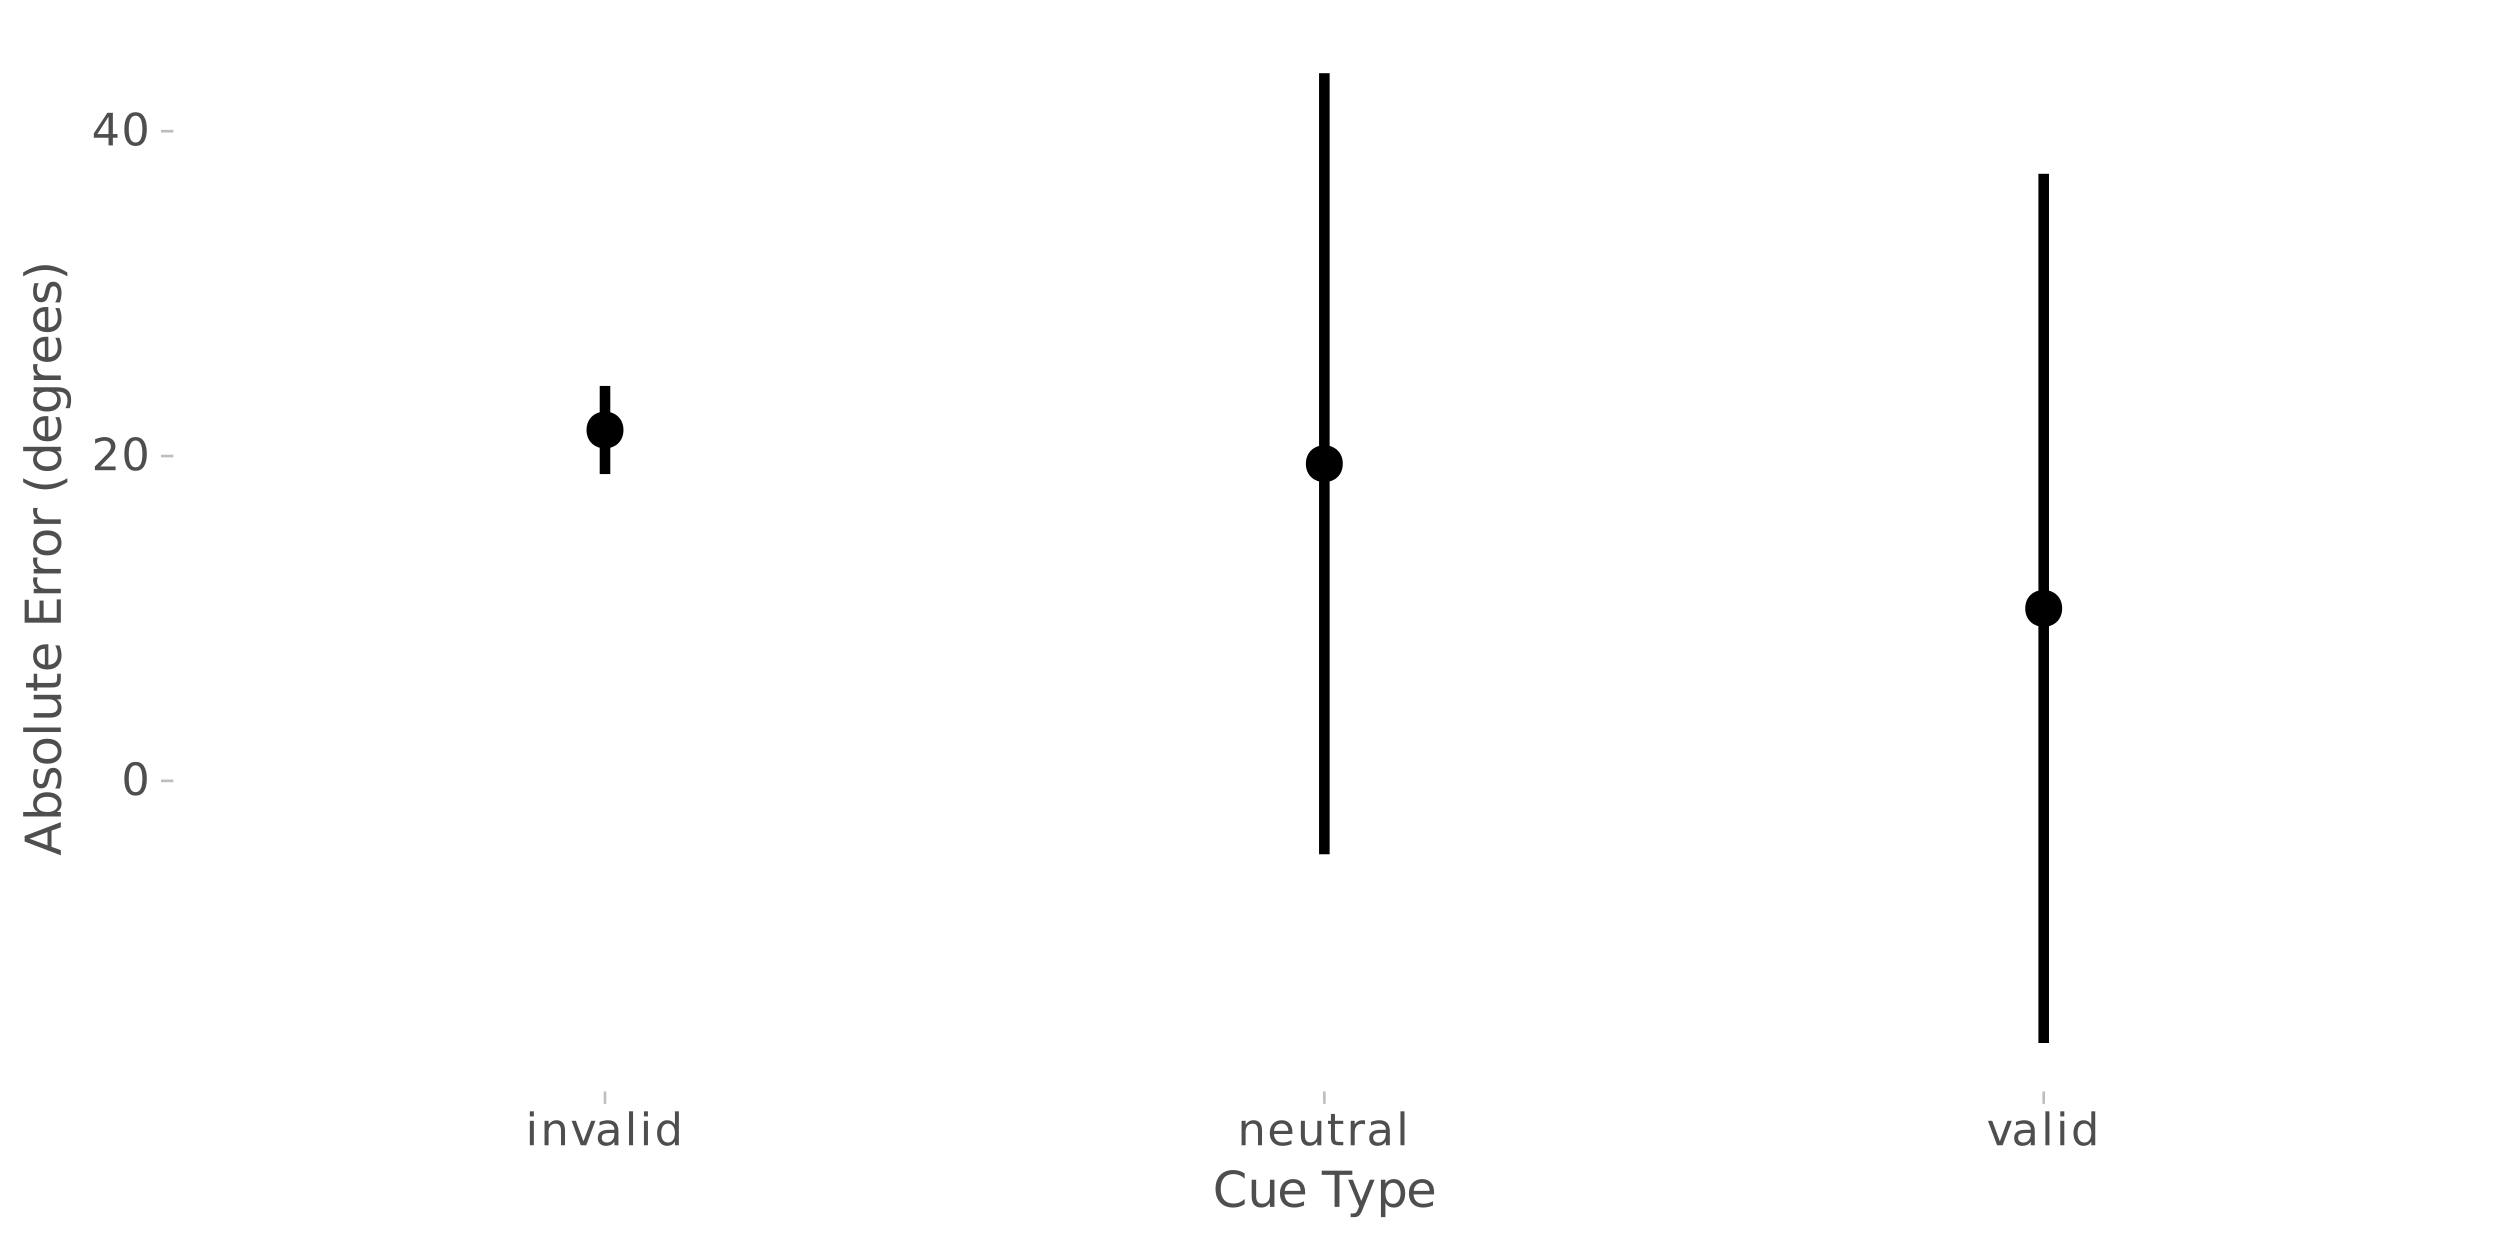
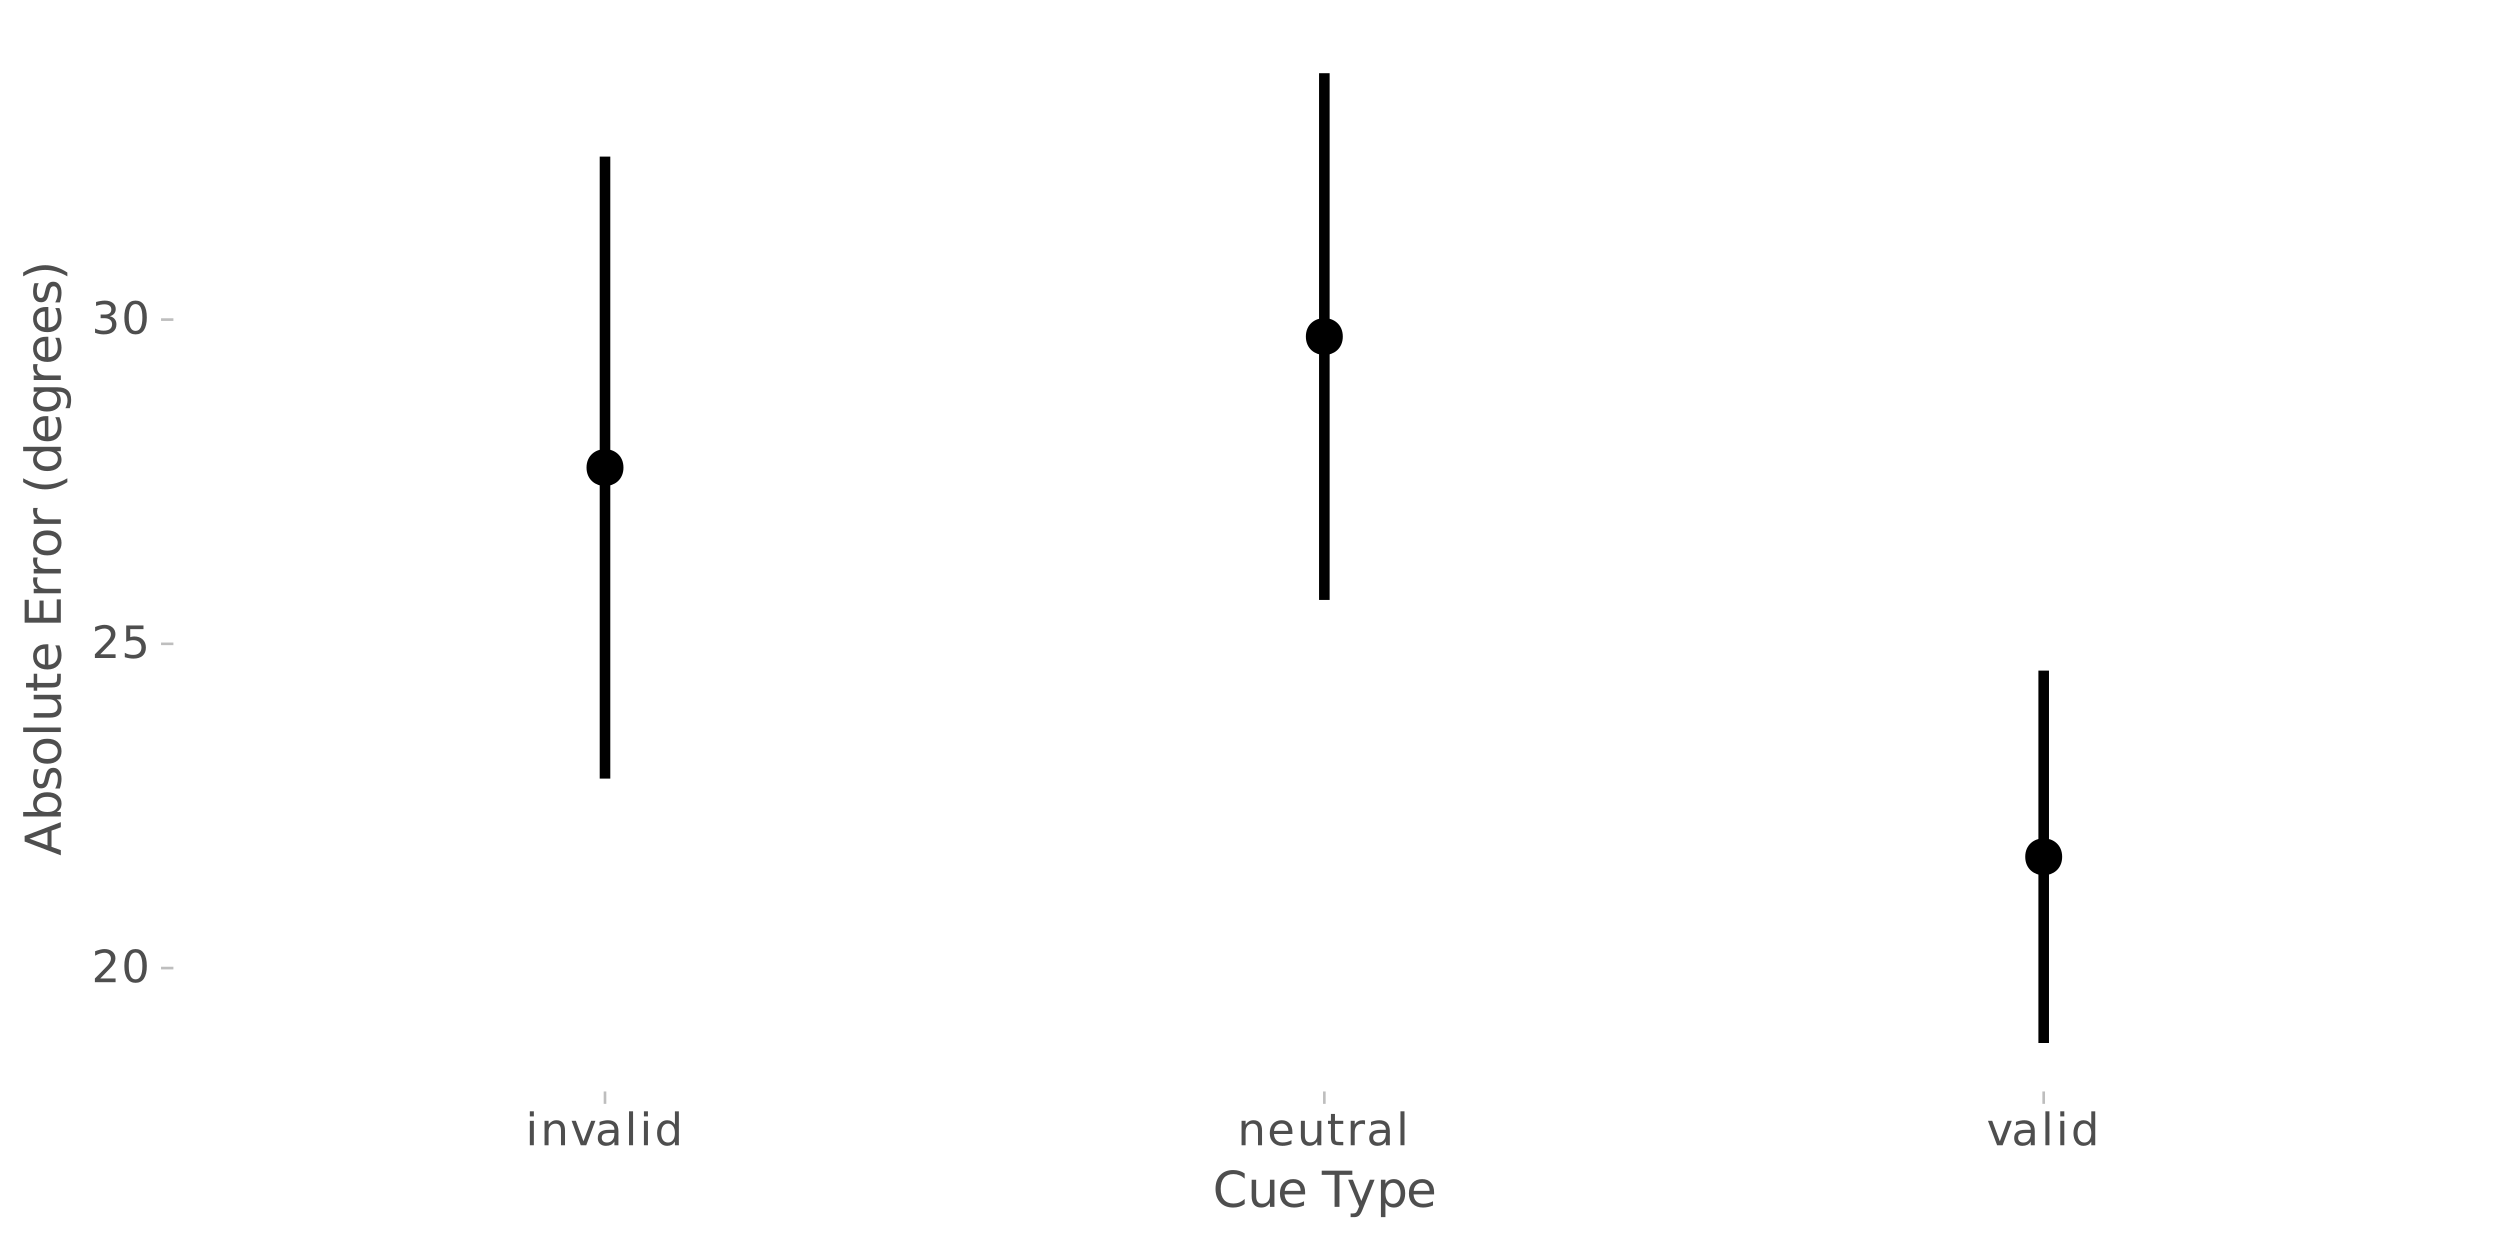
<svg xmlns="http://www.w3.org/2000/svg" xmlns:xlink="http://www.w3.org/1999/xlink" width="504pt" height="252pt" viewBox="0 0 504 252">
  <defs>
    <g>
      <g id="glyph-0-0">
+         <path d="M 1.734 -0.75 L 4.828 -0.75 L 4.828 0 L 0.656 0 L 0.656 -0.75 C 1 -1.094 1.457 -1.555 2.031 -2.141 C 2.613 -2.734 2.984 -3.113 3.141 -3.281 C 3.422 -3.602 3.613 -3.875 3.719 -4.094 C 3.832 -4.32 3.891 -4.539 3.891 -4.75 C 3.891 -5.102 3.77 -5.391 3.531 -5.609 C 3.289 -5.828 2.973 -5.938 2.578 -5.938 C 2.297 -5.938 2 -5.883 1.688 -5.781 C 1.383 -5.688 1.055 -5.539 0.703 -5.344 L 0.703 -6.25 C 1.055 -6.383 1.391 -6.488 1.703 -6.562 C 2.016 -6.645 2.301 -6.688 2.562 -6.688 C 3.238 -6.688 3.781 -6.516 4.188 -6.172 C 4.594 -5.828 4.797 -5.375 4.797 -4.812 C 4.797 -4.539 4.742 -4.281 4.641 -4.031 C 4.535 -3.789 4.352 -3.508 4.094 -3.188 C 4.02 -3.102 3.785 -2.859 3.391 -2.453 C 2.992 -2.047 2.441 -1.477 1.734 -0.75 Z M 1.734 -0.75 " />
+       </g>
+       <g id="glyph-0-1">
        <path d="M 2.859 -5.984 C 2.398 -5.984 2.055 -5.754 1.828 -5.297 C 1.598 -4.848 1.484 -4.176 1.484 -3.281 C 1.484 -2.375 1.598 -1.695 1.828 -1.25 C 2.055 -0.801 2.398 -0.578 2.859 -0.578 C 3.316 -0.578 3.66 -0.801 3.891 -1.25 C 4.117 -1.695 4.234 -2.375 4.234 -3.281 C 4.234 -4.176 4.117 -4.848 3.891 -5.297 C 3.66 -5.754 3.316 -5.984 2.859 -5.984 Z M 2.859 -6.688 C 3.598 -6.688 4.16 -6.395 4.547 -5.812 C 4.93 -5.227 5.125 -4.383 5.125 -3.281 C 5.125 -2.176 4.93 -1.332 4.547 -0.75 C 4.16 -0.164 3.598 0.125 2.859 0.125 C 2.129 0.125 1.566 -0.164 1.172 -0.75 C 0.785 -1.332 0.594 -2.176 0.594 -3.281 C 0.594 -4.383 0.785 -5.227 1.172 -5.812 C 1.566 -6.395 2.129 -6.688 2.859 -6.688 Z M 2.859 -6.688 " />
      </g>
-       <g id="glyph-0-1">
-         <path d="M 1.734 -0.75 L 4.828 -0.75 L 4.828 0 L 0.656 0 L 0.656 -0.75 C 1 -1.094 1.457 -1.555 2.031 -2.141 C 2.613 -2.734 2.984 -3.113 3.141 -3.281 C 3.422 -3.602 3.613 -3.875 3.719 -4.094 C 3.832 -4.32 3.891 -4.539 3.891 -4.75 C 3.891 -5.102 3.77 -5.391 3.531 -5.609 C 3.289 -5.828 2.973 -5.938 2.578 -5.938 C 2.297 -5.938 2 -5.883 1.688 -5.781 C 1.383 -5.688 1.055 -5.539 0.703 -5.344 L 0.703 -6.25 C 1.055 -6.383 1.391 -6.488 1.703 -6.562 C 2.016 -6.645 2.301 -6.688 2.562 -6.688 C 3.238 -6.688 3.781 -6.516 4.188 -6.172 C 4.594 -5.828 4.797 -5.375 4.797 -4.812 C 4.797 -4.539 4.742 -4.281 4.641 -4.031 C 4.535 -3.789 4.352 -3.508 4.094 -3.188 C 4.02 -3.102 3.785 -2.859 3.391 -2.453 C 2.992 -2.047 2.441 -1.477 1.734 -0.75 Z M 1.734 -0.75 " />
-       </g>
      <g id="glyph-0-2">
-         <path d="M 3.406 -5.781 L 1.156 -2.281 L 3.406 -2.281 Z M 3.172 -6.562 L 4.281 -6.562 L 4.281 -2.281 L 5.219 -2.281 L 5.219 -1.547 L 4.281 -1.547 L 4.281 0 L 3.406 0 L 3.406 -1.547 L 0.438 -1.547 L 0.438 -2.406 Z M 3.172 -6.562 " />
+         <path d="M 0.969 -6.562 L 4.453 -6.562 L 4.453 -5.812 L 1.781 -5.812 L 1.781 -4.203 C 1.914 -4.242 2.047 -4.273 2.172 -4.297 C 2.297 -4.328 2.426 -4.344 2.562 -4.344 C 3.289 -4.344 3.867 -4.141 4.297 -3.734 C 4.723 -3.336 4.938 -2.797 4.938 -2.109 C 4.938 -1.398 4.719 -0.848 4.281 -0.453 C 3.844 -0.066 3.223 0.125 2.422 0.125 C 2.148 0.125 1.867 0.098 1.578 0.047 C 1.297 0.004 1 -0.062 0.688 -0.156 L 0.688 -1.047 C 0.957 -0.898 1.234 -0.789 1.516 -0.719 C 1.797 -0.656 2.094 -0.625 2.406 -0.625 C 2.914 -0.625 3.316 -0.754 3.609 -1.016 C 3.898 -1.285 4.047 -1.648 4.047 -2.109 C 4.047 -2.566 3.898 -2.926 3.609 -3.188 C 3.316 -3.457 2.914 -3.594 2.406 -3.594 C 2.164 -3.594 1.926 -3.566 1.688 -3.516 C 1.457 -3.461 1.219 -3.379 0.969 -3.266 Z M 0.969 -6.562 " />
      </g>
      <g id="glyph-0-3">
+         <path d="M 3.656 -3.531 C 4.082 -3.445 4.41 -3.258 4.641 -2.969 C 4.879 -2.688 5 -2.332 5 -1.906 C 5 -1.258 4.773 -0.758 4.328 -0.406 C 3.891 -0.051 3.258 0.125 2.438 0.125 C 2.164 0.125 1.883 0.098 1.594 0.047 C 1.301 -0.004 1 -0.086 0.688 -0.203 L 0.688 -1.062 C 0.938 -0.914 1.207 -0.805 1.5 -0.734 C 1.789 -0.66 2.094 -0.625 2.406 -0.625 C 2.969 -0.625 3.395 -0.734 3.688 -0.953 C 3.977 -1.172 4.125 -1.488 4.125 -1.906 C 4.125 -2.289 3.988 -2.594 3.719 -2.812 C 3.445 -3.031 3.066 -3.141 2.578 -3.141 L 1.812 -3.141 L 1.812 -3.875 L 2.625 -3.875 C 3.062 -3.875 3.395 -3.957 3.625 -4.125 C 3.852 -4.301 3.969 -4.555 3.969 -4.891 C 3.969 -5.223 3.848 -5.477 3.609 -5.656 C 3.367 -5.844 3.023 -5.938 2.578 -5.938 C 2.336 -5.938 2.078 -5.91 1.797 -5.859 C 1.523 -5.805 1.223 -5.723 0.891 -5.609 L 0.891 -6.406 C 1.223 -6.5 1.535 -6.566 1.828 -6.609 C 2.117 -6.66 2.395 -6.688 2.656 -6.688 C 3.332 -6.688 3.867 -6.531 4.266 -6.219 C 4.66 -5.914 4.859 -5.504 4.859 -4.984 C 4.859 -4.617 4.754 -4.312 4.547 -4.062 C 4.336 -3.812 4.039 -3.633 3.656 -3.531 Z M 3.656 -3.531 " />
+       </g>
+       <g id="glyph-0-4">
        <path d="M 0.844 -4.922 L 1.656 -4.922 L 1.656 0 L 0.844 0 Z M 0.844 -6.844 L 1.656 -6.844 L 1.656 -5.812 L 0.844 -5.812 Z M 0.844 -6.844 " />
      </g>
-       <g id="glyph-0-4">
+       <g id="glyph-0-5">
        <path d="M 4.938 -2.969 L 4.938 0 L 4.125 0 L 4.125 -2.938 C 4.125 -3.406 4.035 -3.754 3.859 -3.984 C 3.68 -4.223 3.41 -4.344 3.047 -4.344 C 2.609 -4.344 2.258 -4.203 2 -3.922 C 1.75 -3.641 1.625 -3.258 1.625 -2.781 L 1.625 0 L 0.812 0 L 0.812 -4.922 L 1.625 -4.922 L 1.625 -4.156 C 1.82 -4.445 2.051 -4.664 2.312 -4.812 C 2.57 -4.969 2.875 -5.047 3.219 -5.047 C 3.781 -5.047 4.207 -4.867 4.5 -4.516 C 4.789 -4.16 4.938 -3.645 4.938 -2.969 Z M 4.938 -2.969 " />
      </g>
-       <g id="glyph-0-5">
+       <g id="glyph-0-6">
        <path d="M 0.266 -4.922 L 1.125 -4.922 L 2.656 -0.797 L 4.203 -4.922 L 5.062 -4.922 L 3.219 0 L 2.109 0 Z M 0.266 -4.922 " />
      </g>
-       <g id="glyph-0-6">
+       <g id="glyph-0-7">
        <path d="M 3.078 -2.469 C 2.43 -2.469 1.977 -2.395 1.719 -2.25 C 1.469 -2.102 1.344 -1.848 1.344 -1.484 C 1.344 -1.203 1.438 -0.973 1.625 -0.797 C 1.82 -0.629 2.082 -0.547 2.406 -0.547 C 2.852 -0.547 3.211 -0.703 3.484 -1.016 C 3.754 -1.336 3.891 -1.766 3.891 -2.297 L 3.891 -2.469 Z M 4.703 -2.812 L 4.703 0 L 3.891 0 L 3.891 -0.75 C 3.703 -0.445 3.469 -0.223 3.188 -0.078 C 2.914 0.055 2.582 0.125 2.188 0.125 C 1.688 0.125 1.285 -0.016 0.984 -0.297 C 0.691 -0.578 0.547 -0.957 0.547 -1.438 C 0.547 -1.988 0.727 -2.406 1.094 -2.688 C 1.469 -2.969 2.02 -3.109 2.75 -3.109 L 3.891 -3.109 L 3.891 -3.188 C 3.891 -3.562 3.766 -3.848 3.516 -4.047 C 3.273 -4.254 2.93 -4.359 2.484 -4.359 C 2.203 -4.359 1.926 -4.32 1.656 -4.25 C 1.395 -4.188 1.145 -4.086 0.906 -3.953 L 0.906 -4.703 C 1.195 -4.816 1.484 -4.898 1.766 -4.953 C 2.047 -5.016 2.316 -5.047 2.578 -5.047 C 3.285 -5.047 3.816 -4.859 4.172 -4.484 C 4.523 -4.117 4.703 -3.562 4.703 -2.812 Z M 4.703 -2.812 " />
      </g>
-       <g id="glyph-0-7">
+       <g id="glyph-0-8">
        <path d="M 0.844 -6.844 L 1.656 -6.844 L 1.656 0 L 0.844 0 Z M 0.844 -6.844 " />
      </g>
-       <g id="glyph-0-8">
+       <g id="glyph-0-9">
        <path d="M 4.094 -4.172 L 4.094 -6.844 L 4.891 -6.844 L 4.891 0 L 4.094 0 L 4.094 -0.734 C 3.914 -0.441 3.695 -0.223 3.438 -0.078 C 3.176 0.055 2.867 0.125 2.516 0.125 C 1.922 0.125 1.438 -0.109 1.062 -0.578 C 0.688 -1.055 0.5 -1.68 0.5 -2.453 C 0.5 -3.223 0.688 -3.848 1.062 -4.328 C 1.438 -4.805 1.922 -5.047 2.516 -5.047 C 2.867 -5.047 3.176 -4.973 3.438 -4.828 C 3.695 -4.68 3.914 -4.461 4.094 -4.172 Z M 1.328 -2.453 C 1.328 -1.859 1.445 -1.391 1.688 -1.047 C 1.938 -0.711 2.273 -0.547 2.703 -0.547 C 3.129 -0.547 3.469 -0.711 3.719 -1.047 C 3.969 -1.391 4.094 -1.859 4.094 -2.453 C 4.094 -3.047 3.969 -3.508 3.719 -3.844 C 3.469 -4.188 3.129 -4.359 2.703 -4.359 C 2.273 -4.359 1.938 -4.188 1.688 -3.844 C 1.445 -3.508 1.328 -3.047 1.328 -2.453 Z M 1.328 -2.453 " />
      </g>
-       <g id="glyph-0-9">
+       <g id="glyph-0-10">
        <path d="M 5.062 -2.656 L 5.062 -2.266 L 1.344 -2.266 C 1.375 -1.711 1.539 -1.289 1.844 -1 C 2.145 -0.707 2.562 -0.562 3.094 -0.562 C 3.406 -0.562 3.707 -0.598 4 -0.672 C 4.289 -0.742 4.582 -0.859 4.875 -1.016 L 4.875 -0.25 C 4.582 -0.125 4.281 -0.031 3.969 0.031 C 3.664 0.094 3.359 0.125 3.047 0.125 C 2.266 0.125 1.645 -0.102 1.188 -0.562 C 0.727 -1.02 0.5 -1.633 0.5 -2.406 C 0.5 -3.219 0.711 -3.859 1.141 -4.328 C 1.578 -4.805 2.164 -5.047 2.906 -5.047 C 3.57 -5.047 4.098 -4.832 4.484 -4.406 C 4.867 -3.977 5.062 -3.395 5.062 -2.656 Z M 4.25 -2.906 C 4.238 -3.344 4.113 -3.691 3.875 -3.953 C 3.633 -4.223 3.316 -4.359 2.922 -4.359 C 2.461 -4.359 2.098 -4.227 1.828 -3.969 C 1.555 -3.719 1.398 -3.359 1.359 -2.891 Z M 4.25 -2.906 " />
      </g>
-       <g id="glyph-0-10">
+       <g id="glyph-0-11">
        <path d="M 0.766 -1.938 L 0.766 -4.922 L 1.578 -4.922 L 1.578 -1.969 C 1.578 -1.508 1.664 -1.16 1.844 -0.922 C 2.031 -0.691 2.301 -0.578 2.656 -0.578 C 3.094 -0.578 3.438 -0.711 3.688 -0.984 C 3.945 -1.266 4.078 -1.645 4.078 -2.125 L 4.078 -4.922 L 4.891 -4.922 L 4.891 0 L 4.078 0 L 4.078 -0.75 C 3.879 -0.457 3.648 -0.238 3.391 -0.094 C 3.129 0.051 2.828 0.125 2.484 0.125 C 1.922 0.125 1.492 -0.047 1.203 -0.391 C 0.91 -0.742 0.766 -1.258 0.766 -1.938 Z M 2.797 -5.047 Z M 2.797 -5.047 " />
      </g>
-       <g id="glyph-0-11">
+       <g id="glyph-0-12">
        <path d="M 1.641 -6.312 L 1.641 -4.922 L 3.312 -4.922 L 3.312 -4.297 L 1.641 -4.297 L 1.641 -1.625 C 1.641 -1.219 1.695 -0.957 1.812 -0.844 C 1.926 -0.727 2.148 -0.672 2.484 -0.672 L 3.312 -0.672 L 3.312 0 L 2.484 0 C 1.859 0 1.426 -0.113 1.188 -0.344 C 0.945 -0.582 0.828 -1.008 0.828 -1.625 L 0.828 -4.297 L 0.234 -4.297 L 0.234 -4.922 L 0.828 -4.922 L 0.828 -6.312 Z M 1.641 -6.312 " />
      </g>
-       <g id="glyph-0-12">
+       <g id="glyph-0-13">
        <path d="M 3.703 -4.172 C 3.609 -4.223 3.508 -4.258 3.406 -4.281 C 3.301 -4.301 3.18 -4.312 3.047 -4.312 C 2.586 -4.312 2.234 -4.16 1.984 -3.859 C 1.742 -3.566 1.625 -3.145 1.625 -2.594 L 1.625 0 L 0.812 0 L 0.812 -4.922 L 1.625 -4.922 L 1.625 -4.156 C 1.801 -4.457 2.023 -4.68 2.297 -4.828 C 2.566 -4.973 2.895 -5.047 3.281 -5.047 C 3.344 -5.047 3.406 -5.039 3.469 -5.031 C 3.539 -5.02 3.617 -5.008 3.703 -5 Z M 3.703 -4.172 " />
      </g>
      <g id="glyph-1-0">
        <path d="M 6.438 -6.734 L 6.438 -5.688 C 6.102 -6 5.75 -6.227 5.375 -6.375 C 5 -6.531 4.602 -6.609 4.188 -6.609 C 3.352 -6.609 2.711 -6.352 2.266 -5.844 C 1.828 -5.332 1.609 -4.598 1.609 -3.641 C 1.609 -2.68 1.828 -1.945 2.266 -1.438 C 2.711 -0.926 3.352 -0.672 4.188 -0.672 C 4.602 -0.672 5 -0.742 5.375 -0.891 C 5.75 -1.047 6.102 -1.281 6.438 -1.594 L 6.438 -0.562 C 6.094 -0.32 5.727 -0.145 5.344 -0.031 C 4.957 0.082 4.551 0.141 4.125 0.141 C 3.02 0.141 2.148 -0.195 1.516 -0.875 C 0.879 -1.551 0.562 -2.473 0.562 -3.641 C 0.562 -4.805 0.879 -5.727 1.516 -6.406 C 2.148 -7.082 3.02 -7.422 4.125 -7.422 C 4.562 -7.422 4.973 -7.363 5.359 -7.25 C 5.742 -7.133 6.102 -6.961 6.438 -6.734 Z M 6.438 -6.734 " />
      </g>
      <g id="glyph-1-1">
        <path d="M 0.844 -2.156 L 0.844 -5.469 L 1.75 -5.469 L 1.75 -2.188 C 1.75 -1.676 1.848 -1.289 2.047 -1.031 C 2.254 -0.77 2.555 -0.641 2.953 -0.641 C 3.441 -0.641 3.828 -0.789 4.109 -1.094 C 4.391 -1.406 4.531 -1.832 4.531 -2.375 L 4.531 -5.469 L 5.438 -5.469 L 5.438 0 L 4.531 0 L 4.531 -0.844 C 4.312 -0.508 4.055 -0.258 3.766 -0.094 C 3.484 0.062 3.148 0.141 2.766 0.141 C 2.141 0.141 1.66 -0.051 1.328 -0.438 C 1.004 -0.832 0.844 -1.406 0.844 -2.156 Z M 3.109 -5.594 Z M 3.109 -5.594 " />
      </g>
      <g id="glyph-1-2">
        <path d="M 5.625 -2.953 L 5.625 -2.516 L 1.484 -2.516 C 1.523 -1.898 1.711 -1.43 2.047 -1.109 C 2.379 -0.785 2.844 -0.625 3.438 -0.625 C 3.781 -0.625 4.113 -0.664 4.438 -0.75 C 4.77 -0.832 5.094 -0.957 5.406 -1.125 L 5.406 -0.281 C 5.082 -0.145 4.75 -0.039 4.406 0.031 C 4.07 0.102 3.734 0.141 3.391 0.141 C 2.516 0.141 1.82 -0.109 1.312 -0.609 C 0.801 -1.117 0.547 -1.812 0.547 -2.688 C 0.547 -3.582 0.785 -4.289 1.266 -4.812 C 1.754 -5.332 2.41 -5.594 3.234 -5.594 C 3.973 -5.594 4.555 -5.359 4.984 -4.891 C 5.41 -4.422 5.625 -3.773 5.625 -2.953 Z M 4.719 -3.219 C 4.719 -3.707 4.582 -4.098 4.312 -4.391 C 4.039 -4.691 3.688 -4.844 3.25 -4.844 C 2.738 -4.844 2.332 -4.695 2.031 -4.406 C 1.738 -4.125 1.566 -3.727 1.516 -3.219 Z M 4.719 -3.219 " />
      </g>
      <g id="glyph-1-3">
</g>
      <g id="glyph-1-4">
        <path d="M -0.031 -7.297 L 6.141 -7.297 L 6.141 -6.453 L 3.547 -6.453 L 3.547 0 L 2.562 0 L 2.562 -6.453 L -0.031 -6.453 Z M -0.031 -7.297 " />
      </g>
      <g id="glyph-1-5">
        <path d="M 3.219 0.516 C 2.969 1.16 2.719 1.582 2.469 1.781 C 2.227 1.977 1.91 2.078 1.516 2.078 L 0.797 2.078 L 0.797 1.328 L 1.312 1.328 C 1.562 1.328 1.754 1.27 1.891 1.156 C 2.023 1.039 2.176 0.766 2.344 0.328 L 2.516 -0.094 L 0.297 -5.469 L 1.25 -5.469 L 2.953 -1.188 L 4.672 -5.469 L 5.625 -5.469 Z M 3.219 0.516 " />
      </g>
      <g id="glyph-1-6">
        <path d="M 1.812 -0.828 L 1.812 2.078 L 0.906 2.078 L 0.906 -5.469 L 1.812 -5.469 L 1.812 -4.641 C 2 -4.961 2.234 -5.203 2.516 -5.359 C 2.805 -5.516 3.156 -5.594 3.562 -5.594 C 4.227 -5.594 4.766 -5.328 5.172 -4.797 C 5.586 -4.273 5.797 -3.586 5.797 -2.734 C 5.797 -1.867 5.586 -1.172 5.172 -0.641 C 4.766 -0.117 4.227 0.141 3.562 0.141 C 3.156 0.141 2.805 0.062 2.516 -0.094 C 2.234 -0.25 2 -0.492 1.812 -0.828 Z M 4.875 -2.734 C 4.875 -3.391 4.734 -3.906 4.453 -4.281 C 4.18 -4.656 3.812 -4.844 3.344 -4.844 C 2.863 -4.844 2.488 -4.656 2.219 -4.281 C 1.945 -3.906 1.812 -3.391 1.812 -2.734 C 1.812 -2.066 1.945 -1.547 2.219 -1.172 C 2.488 -0.797 2.863 -0.609 3.344 -0.609 C 3.812 -0.609 4.18 -0.797 4.453 -1.172 C 4.734 -1.547 4.875 -2.066 4.875 -2.734 Z M 4.875 -2.734 " />
      </g>
      <g id="glyph-2-0">
        <path d="M -6.312 -3.422 L -2.688 -2.078 L -2.688 -4.766 Z M -7.297 -2.859 L -7.297 -3.984 L 0 -6.766 L 0 -5.734 L -1.875 -5.062 L -1.875 -1.781 L 0 -1.125 L 0 -0.078 Z M -7.297 -2.859 " />
      </g>
      <g id="glyph-2-1">
        <path d="M -2.734 -4.875 C -3.391 -4.875 -3.906 -4.734 -4.281 -4.453 C -4.656 -4.18 -4.844 -3.812 -4.844 -3.344 C -4.844 -2.863 -4.656 -2.488 -4.281 -2.219 C -3.906 -1.945 -3.391 -1.812 -2.734 -1.812 C -2.066 -1.812 -1.547 -1.945 -1.172 -2.219 C -0.797 -2.488 -0.609 -2.863 -0.609 -3.344 C -0.609 -3.812 -0.797 -4.18 -1.172 -4.453 C -1.547 -4.734 -2.066 -4.875 -2.734 -4.875 Z M -4.641 -1.812 C -4.961 -2 -5.203 -2.234 -5.359 -2.516 C -5.516 -2.805 -5.594 -3.156 -5.594 -3.562 C -5.594 -4.227 -5.328 -4.766 -4.797 -5.172 C -4.273 -5.586 -3.586 -5.797 -2.734 -5.797 C -1.867 -5.797 -1.172 -5.586 -0.641 -5.172 C -0.117 -4.766 0.141 -4.227 0.141 -3.562 C 0.141 -3.156 0.062 -2.805 -0.094 -2.516 C -0.25 -2.234 -0.492 -2 -0.828 -1.812 L 0 -1.812 L 0 -0.906 L -7.594 -0.906 L -7.594 -1.812 Z M -4.641 -1.812 " />
      </g>
      <g id="glyph-2-2">
        <path d="M -5.312 -4.422 L -4.453 -4.422 C -4.586 -4.172 -4.688 -3.91 -4.75 -3.641 C -4.812 -3.367 -4.844 -3.082 -4.844 -2.781 C -4.844 -2.344 -4.773 -2.008 -4.641 -1.781 C -4.504 -1.562 -4.301 -1.453 -4.031 -1.453 C -3.82 -1.453 -3.656 -1.531 -3.531 -1.688 C -3.414 -1.844 -3.305 -2.164 -3.203 -2.656 L -3.125 -2.953 C -2.988 -3.598 -2.797 -4.051 -2.547 -4.312 C -2.297 -4.582 -1.953 -4.719 -1.516 -4.719 C -1.004 -4.719 -0.598 -4.516 -0.297 -4.109 C -0.004 -3.711 0.141 -3.164 0.141 -2.469 C 0.141 -2.164 0.109 -1.852 0.047 -1.531 C -0.004 -1.219 -0.086 -0.891 -0.203 -0.547 L -1.125 -0.547 C -0.957 -0.879 -0.828 -1.203 -0.734 -1.516 C -0.648 -1.836 -0.609 -2.16 -0.609 -2.484 C -0.609 -2.898 -0.68 -3.223 -0.828 -3.453 C -0.973 -3.68 -1.176 -3.797 -1.438 -3.797 C -1.688 -3.797 -1.875 -3.711 -2 -3.547 C -2.133 -3.391 -2.258 -3.031 -2.375 -2.469 L -2.453 -2.156 C -2.566 -1.602 -2.742 -1.203 -2.984 -0.953 C -3.234 -0.703 -3.566 -0.578 -3.984 -0.578 C -4.504 -0.578 -4.898 -0.758 -5.172 -1.125 C -5.453 -1.488 -5.594 -2.008 -5.594 -2.688 C -5.594 -3.008 -5.566 -3.316 -5.516 -3.609 C -5.473 -3.91 -5.406 -4.18 -5.312 -4.422 Z M -5.312 -4.422 " />
      </g>
      <g id="glyph-2-3">
        <path d="M -4.844 -3.062 C -4.844 -2.582 -4.656 -2.203 -4.281 -1.922 C -3.906 -1.641 -3.391 -1.5 -2.734 -1.5 C -2.078 -1.5 -1.562 -1.633 -1.188 -1.906 C -0.812 -2.188 -0.625 -2.57 -0.625 -3.062 C -0.625 -3.539 -0.812 -3.922 -1.188 -4.203 C -1.562 -4.484 -2.078 -4.625 -2.734 -4.625 C -3.379 -4.625 -3.891 -4.484 -4.266 -4.203 C -4.648 -3.922 -4.844 -3.539 -4.844 -3.062 Z M -5.594 -3.062 C -5.594 -3.844 -5.336 -4.457 -4.828 -4.906 C -4.328 -5.352 -3.629 -5.578 -2.734 -5.578 C -1.836 -5.578 -1.133 -5.352 -0.625 -4.906 C -0.113 -4.457 0.141 -3.844 0.141 -3.062 C 0.141 -2.281 -0.113 -1.664 -0.625 -1.219 C -1.133 -0.77 -1.836 -0.547 -2.734 -0.547 C -3.629 -0.547 -4.328 -0.77 -4.828 -1.219 C -5.336 -1.664 -5.594 -2.281 -5.594 -3.062 Z M -5.594 -3.062 " />
      </g>
      <g id="glyph-2-4">
        <path d="M -7.594 -0.938 L -7.594 -1.844 L 0 -1.844 L 0 -0.938 Z M -7.594 -0.938 " />
      </g>
      <g id="glyph-2-5">
        <path d="M -2.156 -0.844 L -5.469 -0.844 L -5.469 -1.75 L -2.188 -1.75 C -1.676 -1.75 -1.289 -1.848 -1.031 -2.047 C -0.77 -2.254 -0.641 -2.555 -0.641 -2.953 C -0.641 -3.441 -0.789 -3.828 -1.094 -4.109 C -1.406 -4.391 -1.832 -4.531 -2.375 -4.531 L -5.469 -4.531 L -5.469 -5.438 L 0 -5.438 L 0 -4.531 L -0.844 -4.531 C -0.508 -4.312 -0.258 -4.055 -0.094 -3.766 C 0.062 -3.484 0.141 -3.148 0.141 -2.766 C 0.141 -2.141 -0.051 -1.66 -0.438 -1.328 C -0.832 -1.004 -1.406 -0.844 -2.156 -0.844 Z M -5.594 -3.109 Z M -5.594 -3.109 " />
      </g>
      <g id="glyph-2-6">
        <path d="M -7.016 -1.828 L -5.469 -1.828 L -5.469 -3.688 L -4.766 -3.688 L -4.766 -1.828 L -1.797 -1.828 C -1.359 -1.828 -1.07 -1.891 -0.938 -2.016 C -0.812 -2.141 -0.75 -2.391 -0.75 -2.766 L -0.75 -3.688 L 0 -3.688 L 0 -2.766 C 0 -2.066 -0.129 -1.582 -0.391 -1.312 C -0.648 -1.051 -1.117 -0.922 -1.797 -0.922 L -4.766 -0.922 L -4.766 -0.266 L -5.469 -0.266 L -5.469 -0.922 L -7.016 -0.922 Z M -7.016 -1.828 " />
      </g>
      <g id="glyph-2-7">
        <path d="M -2.953 -5.625 L -2.516 -5.625 L -2.516 -1.484 C -1.898 -1.523 -1.43 -1.711 -1.109 -2.047 C -0.785 -2.379 -0.625 -2.844 -0.625 -3.438 C -0.625 -3.781 -0.664 -4.113 -0.75 -4.438 C -0.832 -4.77 -0.957 -5.094 -1.125 -5.406 L -0.281 -5.406 C -0.145 -5.082 -0.039 -4.75 0.031 -4.406 C 0.102 -4.07 0.141 -3.734 0.141 -3.391 C 0.141 -2.516 -0.109 -1.82 -0.609 -1.312 C -1.117 -0.801 -1.812 -0.547 -2.688 -0.547 C -3.582 -0.547 -4.289 -0.785 -4.812 -1.266 C -5.332 -1.754 -5.594 -2.41 -5.594 -3.234 C -5.594 -3.973 -5.359 -4.555 -4.891 -4.984 C -4.422 -5.41 -3.773 -5.625 -2.953 -5.625 Z M -3.219 -4.719 C -3.707 -4.719 -4.098 -4.582 -4.391 -4.312 C -4.691 -4.039 -4.844 -3.688 -4.844 -3.25 C -4.844 -2.738 -4.695 -2.332 -4.406 -2.031 C -4.125 -1.738 -3.727 -1.566 -3.219 -1.516 Z M -3.219 -4.719 " />
      </g>
      <g id="glyph-2-8">
</g>
      <g id="glyph-2-9">
        <path d="M -7.297 -0.984 L -7.297 -5.594 L -6.453 -5.594 L -6.453 -1.969 L -4.297 -1.969 L -4.297 -5.438 L -3.469 -5.438 L -3.469 -1.969 L -0.828 -1.969 L -0.828 -5.672 L 0 -5.672 L 0 -0.984 Z M -7.297 -0.984 " />
      </g>
      <g id="glyph-2-10">
        <path d="M -4.625 -4.109 C -4.688 -4.004 -4.727 -3.895 -4.75 -3.781 C -4.781 -3.664 -4.797 -3.535 -4.797 -3.391 C -4.797 -2.879 -4.629 -2.488 -4.297 -2.219 C -3.973 -1.945 -3.5 -1.812 -2.875 -1.812 L 0 -1.812 L 0 -0.906 L -5.469 -0.906 L -5.469 -1.812 L -4.625 -1.812 C -4.957 -2 -5.203 -2.242 -5.359 -2.547 C -5.516 -2.848 -5.594 -3.219 -5.594 -3.656 C -5.594 -3.719 -5.586 -3.785 -5.578 -3.859 C -5.578 -3.93 -5.566 -4.016 -5.547 -4.109 Z M -4.625 -4.109 " />
      </g>
      <g id="glyph-2-11">
        <path d="M -7.594 -3.094 C -6.844 -2.664 -6.098 -2.344 -5.359 -2.125 C -4.629 -1.914 -3.891 -1.812 -3.141 -1.812 C -2.391 -1.812 -1.645 -1.914 -0.906 -2.125 C -0.164 -2.344 0.57 -2.664 1.312 -3.094 L 1.312 -2.312 C 0.551 -1.832 -0.195 -1.469 -0.938 -1.219 C -1.676 -0.977 -2.41 -0.859 -3.141 -0.859 C -3.867 -0.859 -4.598 -0.977 -5.328 -1.219 C -6.066 -1.457 -6.82 -1.82 -7.594 -2.312 Z M -7.594 -3.094 " />
      </g>
      <g id="glyph-2-12">
        <path d="M -4.641 -4.547 L -7.594 -4.547 L -7.594 -5.438 L 0 -5.438 L 0 -4.547 L -0.828 -4.547 C -0.492 -4.359 -0.25 -4.117 -0.094 -3.828 C 0.062 -3.535 0.141 -3.188 0.141 -2.781 C 0.141 -2.125 -0.117 -1.586 -0.641 -1.172 C -1.172 -0.754 -1.867 -0.547 -2.734 -0.547 C -3.586 -0.547 -4.273 -0.754 -4.797 -1.172 C -5.328 -1.586 -5.594 -2.125 -5.594 -2.781 C -5.594 -3.188 -5.516 -3.535 -5.359 -3.828 C -5.203 -4.117 -4.961 -4.359 -4.641 -4.547 Z M -2.734 -1.484 C -2.066 -1.484 -1.547 -1.617 -1.172 -1.891 C -0.797 -2.16 -0.609 -2.535 -0.609 -3.016 C -0.609 -3.484 -0.797 -3.852 -1.172 -4.125 C -1.547 -4.406 -2.066 -4.547 -2.734 -4.547 C -3.391 -4.547 -3.906 -4.406 -4.281 -4.125 C -4.656 -3.852 -4.844 -3.484 -4.844 -3.016 C -4.844 -2.535 -4.656 -2.16 -4.281 -1.891 C -3.906 -1.617 -3.391 -1.484 -2.734 -1.484 Z M -2.734 -1.484 " />
      </g>
      <g id="glyph-2-13">
        <path d="M -2.797 -4.547 C -3.453 -4.547 -3.957 -4.41 -4.312 -4.141 C -4.664 -3.867 -4.844 -3.492 -4.844 -3.016 C -4.844 -2.523 -4.664 -2.145 -4.312 -1.875 C -3.957 -1.613 -3.453 -1.484 -2.797 -1.484 C -2.148 -1.484 -1.645 -1.613 -1.281 -1.875 C -0.926 -2.145 -0.75 -2.523 -0.75 -3.016 C -0.75 -3.492 -0.926 -3.867 -1.281 -4.141 C -1.645 -4.41 -2.148 -4.547 -2.797 -4.547 Z M -0.672 -5.438 C 0.254 -5.438 0.941 -5.227 1.391 -4.812 C 1.848 -4.406 2.078 -3.773 2.078 -2.922 C 2.078 -2.609 2.051 -2.312 2 -2.031 C 1.957 -1.75 1.891 -1.477 1.797 -1.219 L 0.922 -1.219 C 1.066 -1.477 1.172 -1.734 1.234 -1.984 C 1.305 -2.242 1.344 -2.508 1.344 -2.781 C 1.344 -3.363 1.188 -3.801 0.875 -4.094 C 0.57 -4.395 0.109 -4.547 -0.516 -4.547 L -0.969 -4.547 C -0.645 -4.359 -0.398 -4.117 -0.234 -3.828 C -0.078 -3.535 0 -3.188 0 -2.781 C 0 -2.113 -0.254 -1.57 -0.766 -1.156 C -1.273 -0.75 -1.953 -0.547 -2.797 -0.547 C -3.641 -0.547 -4.316 -0.75 -4.828 -1.156 C -5.336 -1.57 -5.594 -2.113 -5.594 -2.781 C -5.594 -3.188 -5.516 -3.535 -5.359 -3.828 C -5.203 -4.117 -4.961 -4.359 -4.641 -4.547 L -5.469 -4.547 L -5.469 -5.438 Z M -0.672 -5.438 " />
      </g>
      <g id="glyph-2-14">
        <path d="M -7.594 -0.797 L -7.594 -1.578 C -6.82 -2.066 -6.066 -2.43 -5.328 -2.672 C -4.598 -2.922 -3.867 -3.047 -3.141 -3.047 C -2.41 -3.047 -1.676 -2.922 -0.938 -2.672 C -0.195 -2.43 0.551 -2.066 1.312 -1.578 L 1.312 -0.797 C 0.57 -1.234 -0.164 -1.555 -0.906 -1.766 C -1.645 -1.984 -2.391 -2.094 -3.141 -2.094 C -3.891 -2.094 -4.629 -1.984 -5.359 -1.766 C -6.098 -1.555 -6.844 -1.234 -7.594 -0.797 Z M -7.594 -0.797 " />
      </g>
    </g>
    <clipPath id="clip-0">
      <path clip-rule="nonzero" d="M 34.957 4.98 L 499.02 4.98 L 499.02 220.043 L 34.957 220.043 Z M 34.957 4.98 " />
    </clipPath>
  </defs>
  <rect x="-50.4" y="-25.2" width="604.8" height="302.4" fill="rgb(100%, 100%, 100%)" fill-opacity="1" />
  <g clip-path="url(#clip-0)">
    <path fill-rule="nonzero" fill="rgb(100%, 100%, 100%)" fill-opacity="1" d="M 34.957 220.043 L 499.02 220.043 L 499.02 4.98 L 34.957 4.98 Z M 34.957 220.043 " />
  </g>
-   <path fill="none" stroke-width="2.134" stroke-linecap="butt" stroke-linejoin="round" stroke="rgb(0%, 0%, 0%)" stroke-opacity="1" stroke-miterlimit="10" d="M 121.969 95.574 L 121.969 77.805 " />
-   <path fill="none" stroke-width="2.134" stroke-linecap="butt" stroke-linejoin="round" stroke="rgb(0%, 0%, 0%)" stroke-opacity="1" stroke-miterlimit="10" d="M 266.988 172.215 L 266.988 14.758 " />
-   <path fill="none" stroke-width="2.134" stroke-linecap="butt" stroke-linejoin="round" stroke="rgb(0%, 0%, 0%)" stroke-opacity="1" stroke-miterlimit="10" d="M 412.008 210.27 L 412.008 35.043 " />
-   <path fill-rule="nonzero" fill="rgb(0%, 0%, 0%)" fill-opacity="1" stroke-width="0.522" stroke-linecap="round" stroke-linejoin="round" stroke="rgb(0%, 0%, 0%)" stroke-opacity="1" stroke-miterlimit="10" d="M 125.43 86.691 C 125.43 91.305 118.504 91.305 118.504 86.691 C 118.504 82.074 125.43 82.074 125.43 86.691 " />
-   <path fill-rule="nonzero" fill="rgb(0%, 0%, 0%)" fill-opacity="1" stroke-width="0.522" stroke-linecap="round" stroke-linejoin="round" stroke="rgb(0%, 0%, 0%)" stroke-opacity="1" stroke-miterlimit="10" d="M 270.449 93.484 C 270.449 98.102 263.523 98.102 263.523 93.484 C 263.523 88.871 270.449 88.871 270.449 93.484 " />
-   <path fill-rule="nonzero" fill="rgb(0%, 0%, 0%)" fill-opacity="1" stroke-width="0.522" stroke-linecap="round" stroke-linejoin="round" stroke="rgb(0%, 0%, 0%)" stroke-opacity="1" stroke-miterlimit="10" d="M 415.469 122.656 C 415.469 127.273 408.547 127.273 408.547 122.656 C 408.547 118.039 415.469 118.039 415.469 122.656 " />
-   <g fill="rgb(30.588%, 30.588%, 30.588%)" fill-opacity="1">
-     <use xlink:href="#glyph-0-0" x="24.473" y="160.276" />
-   </g>
-   <g fill="rgb(30.588%, 30.588%, 30.588%)" fill-opacity="1">
-     <use xlink:href="#glyph-0-1" x="18.473" y="94.792" />
-     <use xlink:href="#glyph-0-0" x="24.473" y="94.792" />
-   </g>
-   <g fill="rgb(30.588%, 30.588%, 30.588%)" fill-opacity="1">
-     <use xlink:href="#glyph-0-2" x="18.473" y="29.308" />
-     <use xlink:href="#glyph-0-0" x="24.473" y="29.308" />
-   </g>
-   <path fill="none" stroke-width="0.533" stroke-linecap="butt" stroke-linejoin="round" stroke="rgb(74.51%, 74.51%, 74.51%)" stroke-opacity="1" stroke-miterlimit="10" d="M 32.465 157.422 L 34.957 157.422 " />
-   <path fill="none" stroke-width="0.533" stroke-linecap="butt" stroke-linejoin="round" stroke="rgb(74.51%, 74.51%, 74.51%)" stroke-opacity="1" stroke-miterlimit="10" d="M 32.465 91.938 L 34.957 91.938 " />
-   <path fill="none" stroke-width="0.533" stroke-linecap="butt" stroke-linejoin="round" stroke="rgb(74.51%, 74.51%, 74.51%)" stroke-opacity="1" stroke-miterlimit="10" d="M 32.465 26.453 L 34.957 26.453 " />
+   <path fill="none" stroke-width="2.134" stroke-linecap="butt" stroke-linejoin="round" stroke="rgb(0%, 0%, 0%)" stroke-opacity="1" stroke-miterlimit="10" d="M 121.969 156.961 L 121.969 31.57 " />
+   <path fill="none" stroke-width="2.134" stroke-linecap="butt" stroke-linejoin="round" stroke="rgb(0%, 0%, 0%)" stroke-opacity="1" stroke-miterlimit="10" d="M 266.988 120.941 L 266.988 14.758 " />
+   <path fill="none" stroke-width="2.134" stroke-linecap="butt" stroke-linejoin="round" stroke="rgb(0%, 0%, 0%)" stroke-opacity="1" stroke-miterlimit="10" d="M 412.008 210.27 L 412.008 135.191 " />
+   <path fill-rule="nonzero" fill="rgb(0%, 0%, 0%)" fill-opacity="1" stroke-width="0.522" stroke-linecap="round" stroke-linejoin="round" stroke="rgb(0%, 0%, 0%)" stroke-opacity="1" stroke-miterlimit="10" d="M 125.43 94.266 C 125.43 98.879 118.504 98.879 118.504 94.266 C 118.504 89.648 125.43 89.648 125.43 94.266 " />
+   <path fill-rule="nonzero" fill="rgb(0%, 0%, 0%)" fill-opacity="1" stroke-width="0.522" stroke-linecap="round" stroke-linejoin="round" stroke="rgb(0%, 0%, 0%)" stroke-opacity="1" stroke-miterlimit="10" d="M 270.449 67.848 C 270.449 72.465 263.523 72.465 263.523 67.848 C 263.523 63.234 270.449 63.234 270.449 67.848 " />
+   <path fill-rule="nonzero" fill="rgb(0%, 0%, 0%)" fill-opacity="1" stroke-width="0.522" stroke-linecap="round" stroke-linejoin="round" stroke="rgb(0%, 0%, 0%)" stroke-opacity="1" stroke-miterlimit="10" d="M 415.469 172.73 C 415.469 177.348 408.547 177.348 408.547 172.73 C 408.547 168.113 415.469 168.113 415.469 172.73 " />
+   <g fill="rgb(30.588%, 30.588%, 30.588%)" fill-opacity="1">
+     <use xlink:href="#glyph-0-0" x="18.473" y="198.015" />
+     <use xlink:href="#glyph-0-1" x="24.473" y="198.015" />
+   </g>
+   <g fill="rgb(30.588%, 30.588%, 30.588%)" fill-opacity="1">
+     <use xlink:href="#glyph-0-0" x="18.473" y="132.651" />
+     <use xlink:href="#glyph-0-2" x="24.473" y="132.651" />
+   </g>
+   <g fill="rgb(30.588%, 30.588%, 30.588%)" fill-opacity="1">
+     <use xlink:href="#glyph-0-3" x="18.473" y="67.288" />
+     <use xlink:href="#glyph-0-1" x="24.473" y="67.288" />
+   </g>
+   <path fill="none" stroke-width="0.533" stroke-linecap="butt" stroke-linejoin="round" stroke="rgb(74.51%, 74.51%, 74.51%)" stroke-opacity="1" stroke-miterlimit="10" d="M 32.465 195.16 L 34.957 195.16 " />
+   <path fill="none" stroke-width="0.533" stroke-linecap="butt" stroke-linejoin="round" stroke="rgb(74.51%, 74.51%, 74.51%)" stroke-opacity="1" stroke-miterlimit="10" d="M 32.465 129.797 L 34.957 129.797 " />
+   <path fill="none" stroke-width="0.533" stroke-linecap="butt" stroke-linejoin="round" stroke="rgb(74.51%, 74.51%, 74.51%)" stroke-opacity="1" stroke-miterlimit="10" d="M 32.465 64.434 L 34.957 64.434 " />
  <path fill="none" stroke-width="0.533" stroke-linecap="butt" stroke-linejoin="round" stroke="rgb(74.51%, 74.51%, 74.51%)" stroke-opacity="1" stroke-miterlimit="10" d="M 121.969 222.535 L 121.969 220.043 " />
  <path fill="none" stroke-width="0.533" stroke-linecap="butt" stroke-linejoin="round" stroke="rgb(74.51%, 74.51%, 74.51%)" stroke-opacity="1" stroke-miterlimit="10" d="M 266.988 222.535 L 266.988 220.043 " />
  <path fill="none" stroke-width="0.533" stroke-linecap="butt" stroke-linejoin="round" stroke="rgb(74.51%, 74.51%, 74.51%)" stroke-opacity="1" stroke-miterlimit="10" d="M 412.008 222.535 L 412.008 220.043 " />
  <g fill="rgb(30.588%, 30.588%, 30.588%)" fill-opacity="1">
-     <use xlink:href="#glyph-0-3" x="105.969" y="230.882" />
-     <use xlink:href="#glyph-0-4" x="108.969" y="230.882" />
-     <use xlink:href="#glyph-0-5" x="114.969" y="230.882" />
-     <use xlink:href="#glyph-0-6" x="119.969" y="230.882" />
-     <use xlink:href="#glyph-0-7" x="125.969" y="230.882" />
-     <use xlink:href="#glyph-0-3" x="128.969" y="230.882" />
-     <use xlink:href="#glyph-0-8" x="131.969" y="230.882" />
-   </g>
-   <g fill="rgb(30.588%, 30.588%, 30.588%)" fill-opacity="1">
-     <use xlink:href="#glyph-0-4" x="249.488" y="230.882" />
-     <use xlink:href="#glyph-0-9" x="255.488" y="230.882" />
-     <use xlink:href="#glyph-0-10" x="261.488" y="230.882" />
-     <use xlink:href="#glyph-0-11" x="267.488" y="230.882" />
-     <use xlink:href="#glyph-0-12" x="271.488" y="230.882" />
-     <use xlink:href="#glyph-0-6" x="275.488" y="230.882" />
-     <use xlink:href="#glyph-0-7" x="281.488" y="230.882" />
-   </g>
-   <g fill="rgb(30.588%, 30.588%, 30.588%)" fill-opacity="1">
-     <use xlink:href="#glyph-0-5" x="400.508" y="230.882" />
-     <use xlink:href="#glyph-0-6" x="405.508" y="230.882" />
-     <use xlink:href="#glyph-0-7" x="411.508" y="230.882" />
-     <use xlink:href="#glyph-0-3" x="414.508" y="230.882" />
-     <use xlink:href="#glyph-0-8" x="417.508" y="230.882" />
+     <use xlink:href="#glyph-0-4" x="105.969" y="230.882" />
+     <use xlink:href="#glyph-0-5" x="108.969" y="230.882" />
+     <use xlink:href="#glyph-0-6" x="114.969" y="230.882" />
+     <use xlink:href="#glyph-0-7" x="119.969" y="230.882" />
+     <use xlink:href="#glyph-0-8" x="125.969" y="230.882" />
+     <use xlink:href="#glyph-0-4" x="128.969" y="230.882" />
+     <use xlink:href="#glyph-0-9" x="131.969" y="230.882" />
+   </g>
+   <g fill="rgb(30.588%, 30.588%, 30.588%)" fill-opacity="1">
+     <use xlink:href="#glyph-0-5" x="249.488" y="230.882" />
+     <use xlink:href="#glyph-0-10" x="255.488" y="230.882" />
+     <use xlink:href="#glyph-0-11" x="261.488" y="230.882" />
+     <use xlink:href="#glyph-0-12" x="267.488" y="230.882" />
+     <use xlink:href="#glyph-0-13" x="271.488" y="230.882" />
+     <use xlink:href="#glyph-0-7" x="275.488" y="230.882" />
+     <use xlink:href="#glyph-0-8" x="281.488" y="230.882" />
+   </g>
+   <g fill="rgb(30.588%, 30.588%, 30.588%)" fill-opacity="1">
+     <use xlink:href="#glyph-0-6" x="400.508" y="230.882" />
+     <use xlink:href="#glyph-0-7" x="405.508" y="230.882" />
+     <use xlink:href="#glyph-0-8" x="411.508" y="230.882" />
+     <use xlink:href="#glyph-0-4" x="414.508" y="230.882" />
+     <use xlink:href="#glyph-0-9" x="417.508" y="230.882" />
  </g>
  <g fill="rgb(30.588%, 30.588%, 30.588%)" fill-opacity="1">
    <use xlink:href="#glyph-1-0" x="244.488" y="243.302" />
    <use xlink:href="#glyph-1-1" x="251.488" y="243.302" />
    <use xlink:href="#glyph-1-2" x="257.488" y="243.302" />
    <use xlink:href="#glyph-1-3" x="263.488" y="243.302" />
    <use xlink:href="#glyph-1-4" x="266.488" y="243.302" />
    <use xlink:href="#glyph-1-5" x="271.488" y="243.302" />
    <use xlink:href="#glyph-1-6" x="277.488" y="243.302" />
    <use xlink:href="#glyph-1-2" x="283.488" y="243.302" />
  </g>
  <g fill="rgb(30.588%, 30.588%, 30.588%)" fill-opacity="1">
    <use xlink:href="#glyph-2-0" x="12.263" y="172.512" />
    <use xlink:href="#glyph-2-1" x="12.263" y="165.512" />
    <use xlink:href="#glyph-2-2" x="12.263" y="159.512" />
    <use xlink:href="#glyph-2-3" x="12.263" y="154.512" />
    <use xlink:href="#glyph-2-4" x="12.263" y="148.512" />
    <use xlink:href="#glyph-2-5" x="12.263" y="145.512" />
    <use xlink:href="#glyph-2-6" x="12.263" y="139.512" />
    <use xlink:href="#glyph-2-7" x="12.263" y="135.512" />
    <use xlink:href="#glyph-2-8" x="12.263" y="129.512" />
    <use xlink:href="#glyph-2-9" x="12.263" y="126.512" />
    <use xlink:href="#glyph-2-10" x="12.263" y="120.512" />
    <use xlink:href="#glyph-2-10" x="12.263" y="116.512" />
    <use xlink:href="#glyph-2-3" x="12.263" y="112.512" />
    <use xlink:href="#glyph-2-10" x="12.263" y="106.512" />
    <use xlink:href="#glyph-2-8" x="12.263" y="102.512" />
    <use xlink:href="#glyph-2-11" x="12.263" y="99.512" />
    <use xlink:href="#glyph-2-12" x="12.263" y="95.512" />
    <use xlink:href="#glyph-2-7" x="12.263" y="89.512" />
    <use xlink:href="#glyph-2-13" x="12.263" y="83.512" />
    <use xlink:href="#glyph-2-10" x="12.263" y="77.512" />
    <use xlink:href="#glyph-2-7" x="12.263" y="73.512" />
    <use xlink:href="#glyph-2-7" x="12.263" y="67.512" />
    <use xlink:href="#glyph-2-2" x="12.263" y="61.512" />
    <use xlink:href="#glyph-2-14" x="12.263" y="56.512" />
  </g>
</svg>
